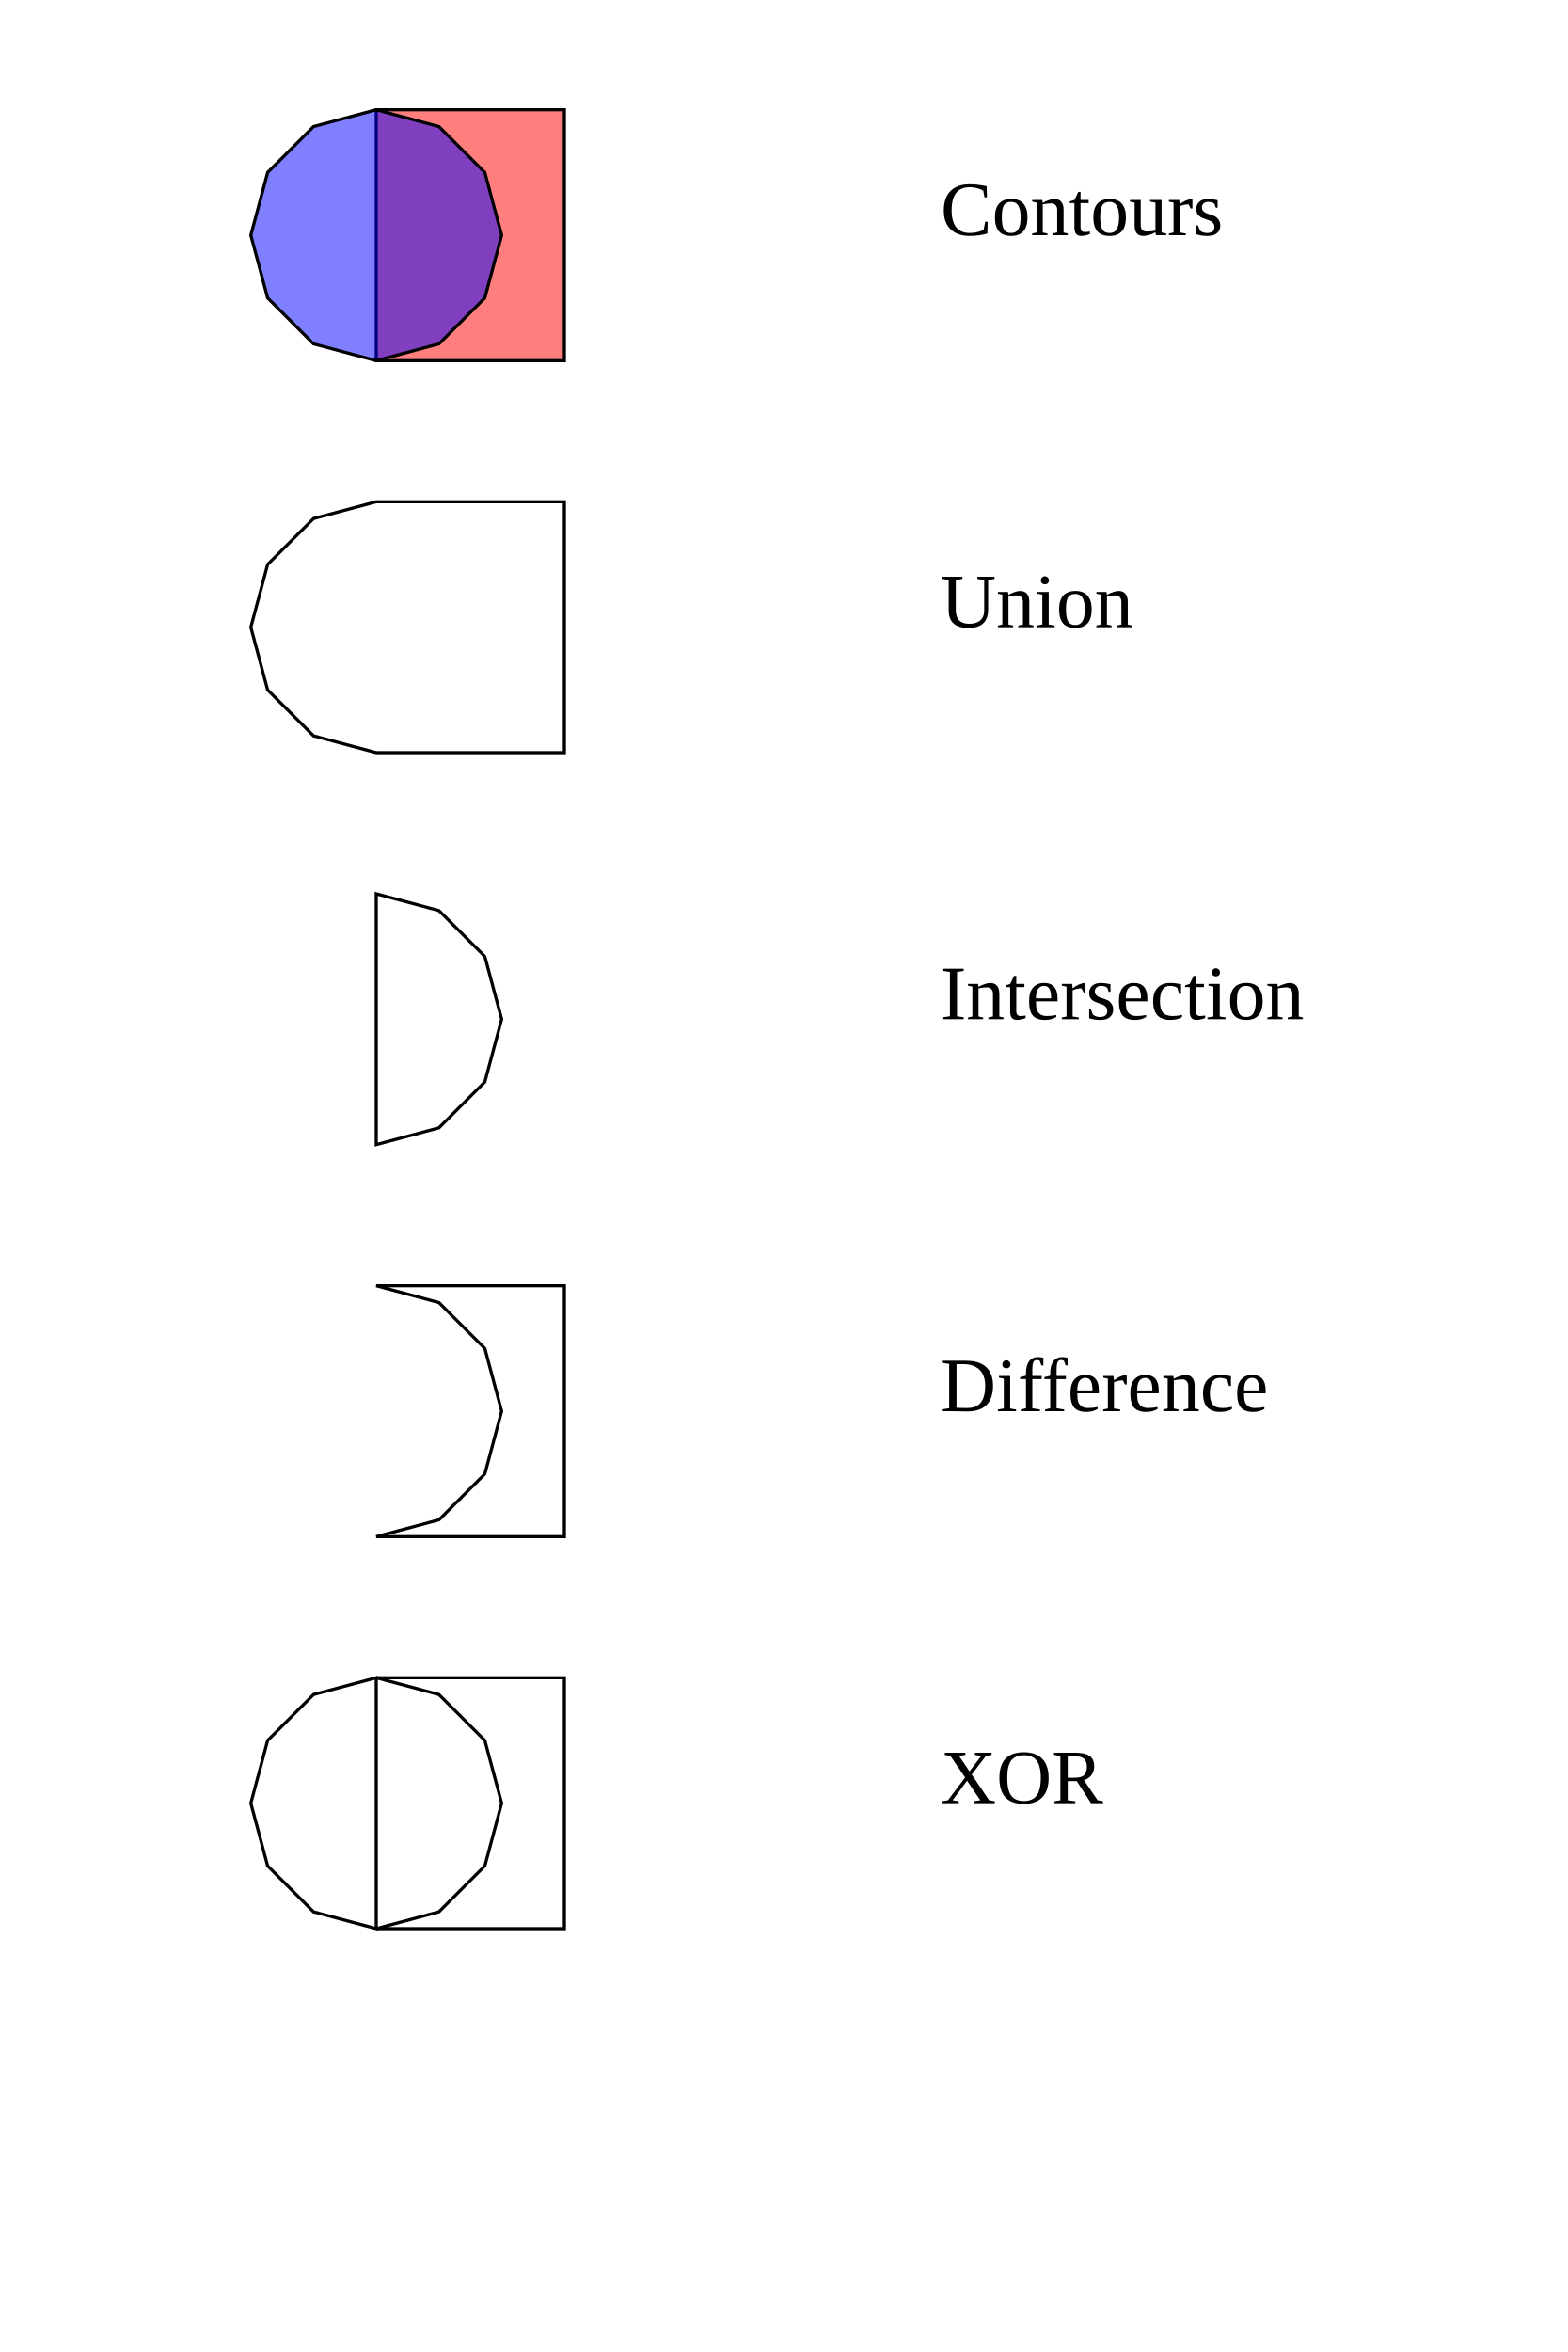
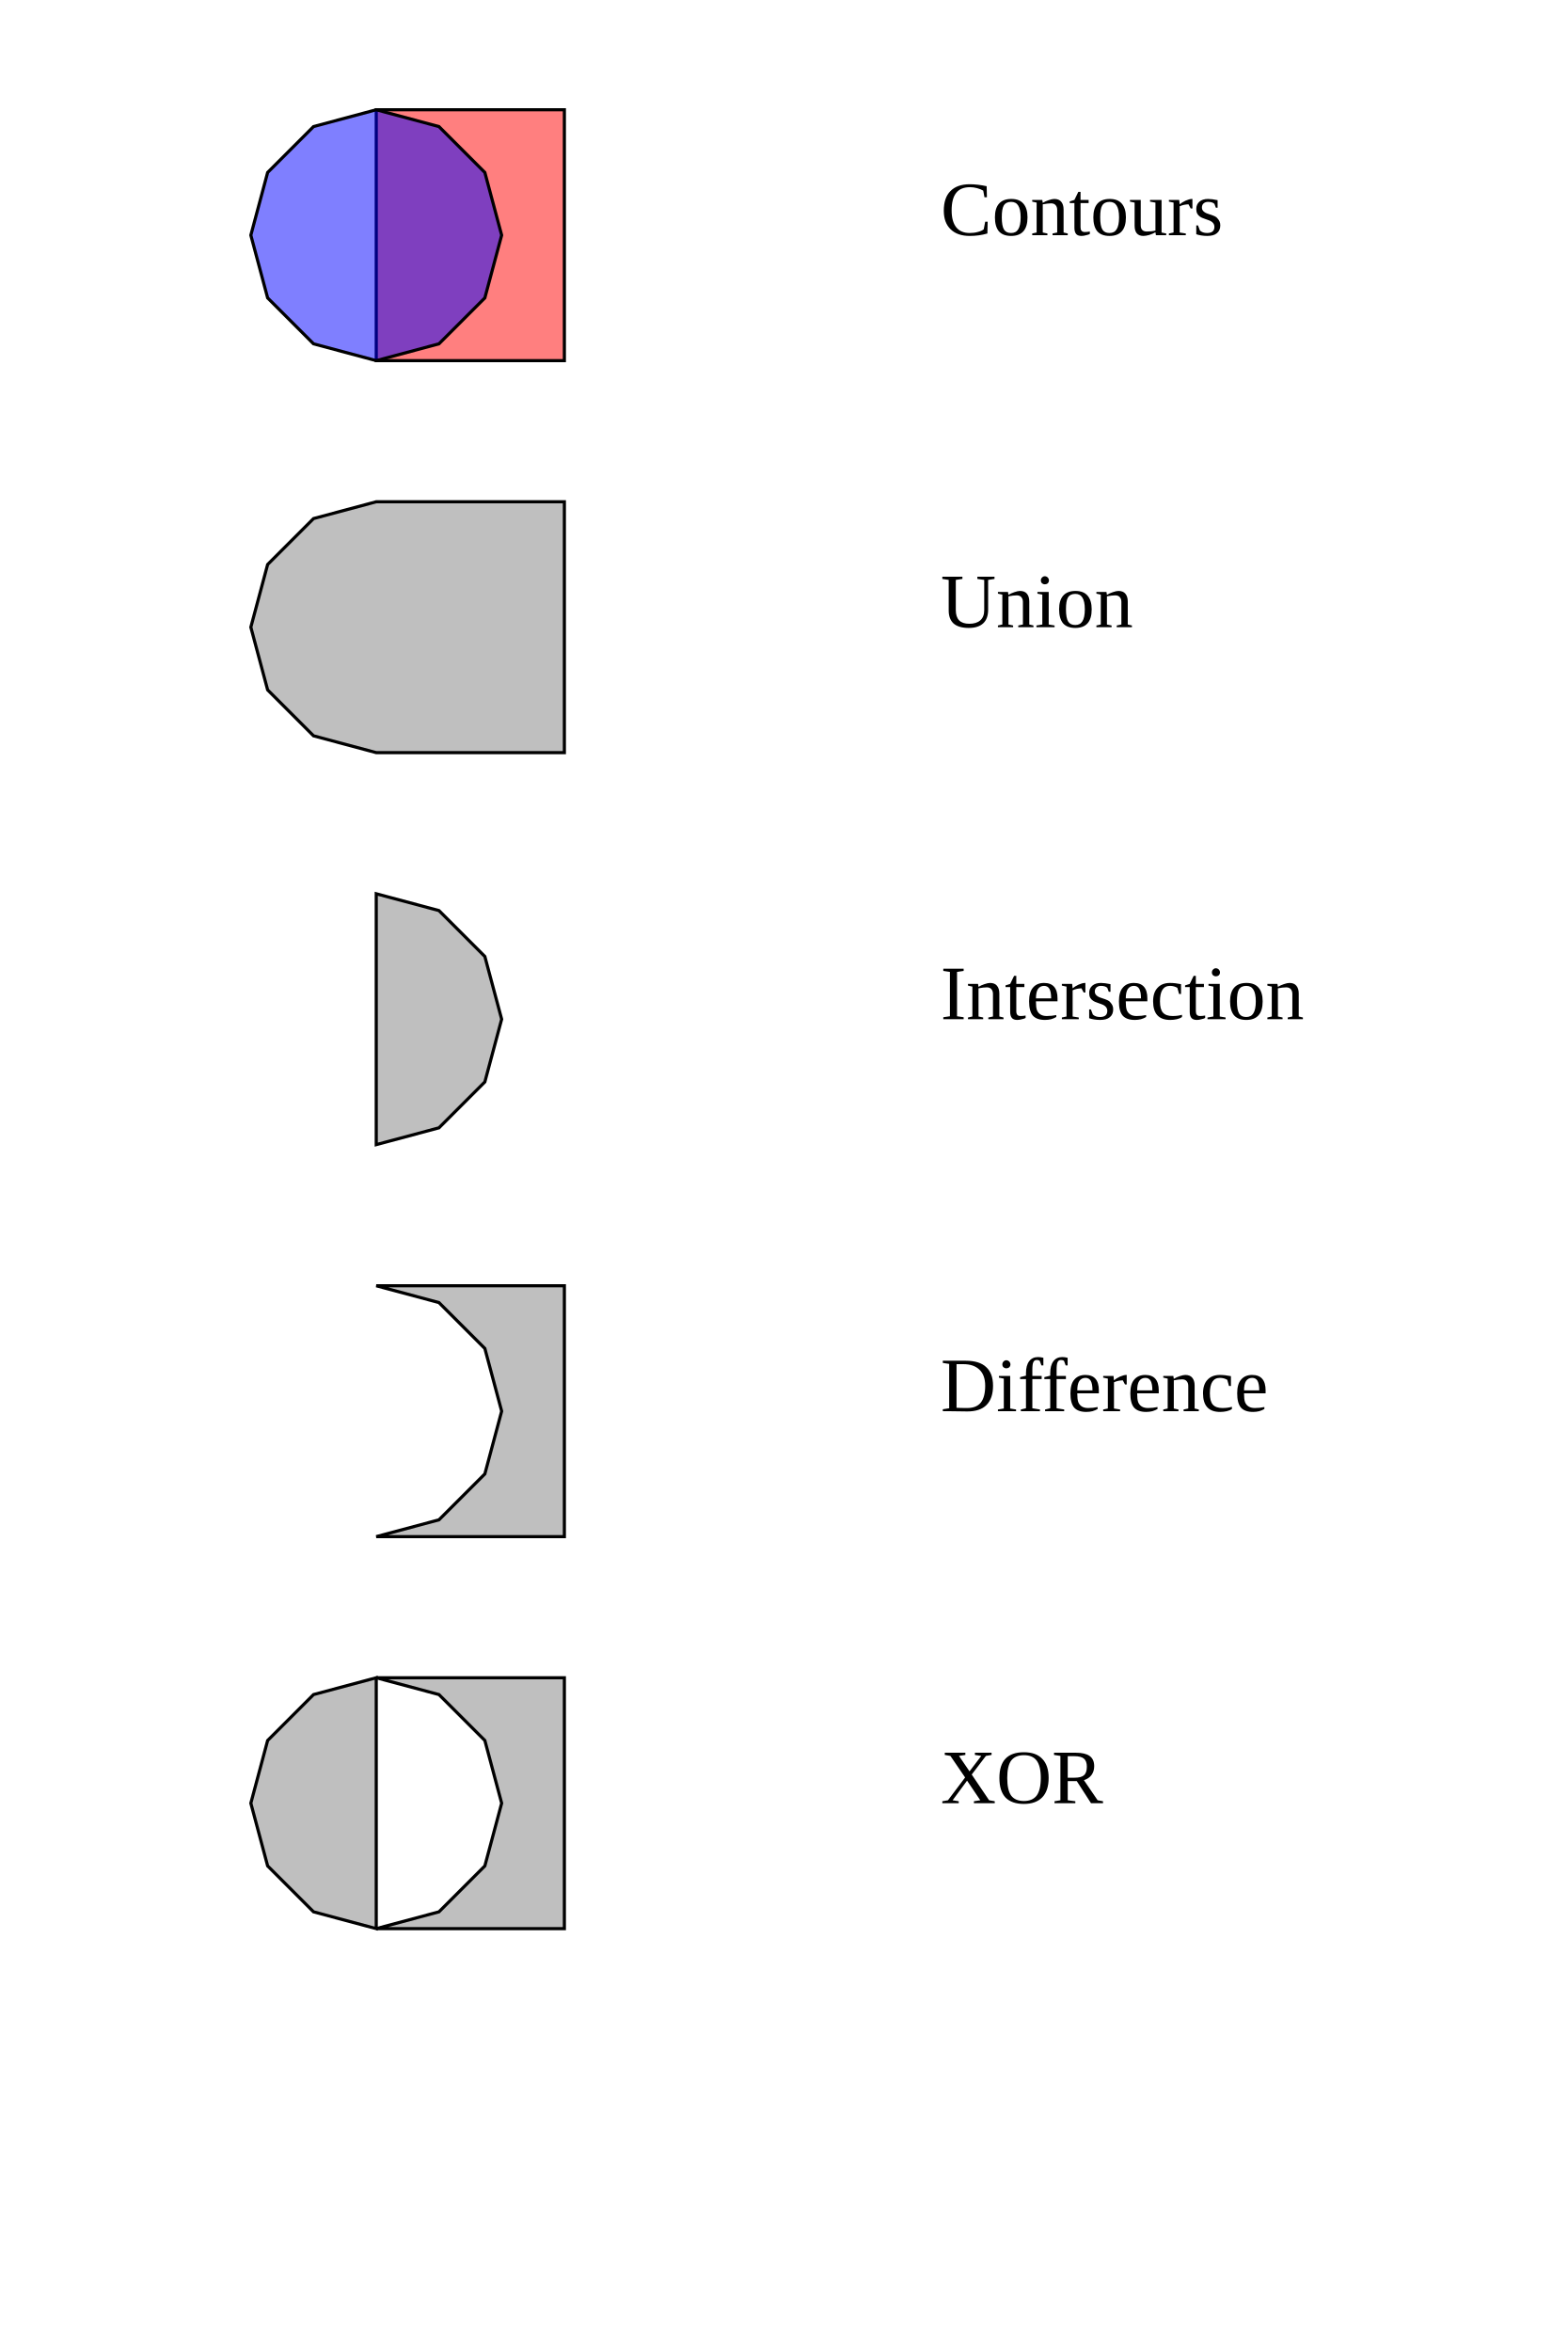
<svg xmlns="http://www.w3.org/2000/svg" width="100.000mm" height="150.000mm" viewBox="0.000 0.000 100.000 150.000">
  <text x="60" y="15" style="fill:black;font-size:1.3mm;">Contours</text>
  <polygon points="24.000,7.000 36.000,7.000 36.000,23.000 24.000,23.000" style="fill:none;stroke:black;stroke-width:0.2;fill:red;fill-opacity:0.5;" />
  <polygon points="24.000,7.000 28.000,8.072 30.928,11.000 32.000,15.000 30.928,19.000 28.000,21.928 24.000,23.000 20.000,21.928 17.072,19.000 16.000,15.000 17.072,11.000 20.000,8.072" style="fill:none;stroke:black;stroke-width:0.2;fill:blue;fill-opacity:0.5;" />
  <text x="60" y="40" style="fill:black;font-size:1.3mm;">Union</text>
  <g transform="translate(0.000,25.000)">
-     <polygon points="36.000,23.000 36.000,7.000 24.000,7.000 20.000,8.072 17.072,11.000 16.000,15.000 17.072,19.000 20.000,21.928 24.000,23.000" style="fill:none;stroke:black;stroke-width:0.2" />
+     <polygon points="36.000,23.000 36.000,7.000 24.000,7.000 20.000,8.072 17.072,11.000 16.000,15.000 17.072,19.000 20.000,21.928 24.000,23.000" style="fill:none;stroke:black;stroke-width:0.2;fill:grey;fill-opacity:0.5;" />
  </g>
  <text x="60" y="65" style="fill:black;font-size:1.3mm;">Intersection</text>
  <g transform="translate(0.000,50.000)">
-     <polygon points="30.928,19.000 28.000,21.928 24.000,23.000 24.000,7.000 28.000,8.072 30.928,11.000 32.000,15.000" style="fill:none;stroke:black;stroke-width:0.2" />
+     <polygon points="30.928,19.000 28.000,21.928 24.000,23.000 24.000,7.000 28.000,8.072 30.928,11.000 32.000,15.000" style="fill:none;stroke:black;stroke-width:0.2;fill:grey;fill-opacity:0.5;" />
  </g>
  <text x="60" y="90" style="fill:black;font-size:1.3mm;">Difference</text>
  <g transform="translate(0.000,75.000)">
-     <polygon points="24.000,23.000 28.000,21.928 30.928,19.000 32.000,15.000 30.928,11.000 28.000,8.072 24.000,7.000 36.000,7.000 36.000,23.000" style="fill:none;stroke:black;stroke-width:0.2" />
+     <polygon points="24.000,23.000 28.000,21.928 30.928,19.000 32.000,15.000 30.928,11.000 28.000,8.072 24.000,7.000 36.000,7.000 36.000,23.000" style="fill:none;stroke:black;stroke-width:0.2;fill:grey;fill-opacity:0.5;" />
  </g>
  <text x="60" y="115" style="fill:black;font-size:1.3mm;">XOR</text>
  <g transform="translate(0.000,100.000)">
-     <polygon points="24.000,23.000 24.000,7.000 20.000,8.072 17.072,11.000 16.000,15.000 17.072,19.000 20.000,21.928" style="fill:none;stroke:black;stroke-width:0.2" />
+     <polygon points="24.000,23.000 24.000,7.000 20.000,8.072 17.072,11.000 16.000,15.000 17.072,19.000 20.000,21.928" style="fill:none;stroke:black;stroke-width:0.2;fill:grey;fill-opacity:0.5;" />
  </g>
  <g transform="translate(0.000,100.000)">
-     <polygon points="24.000,23.000 28.000,21.928 30.928,19.000 32.000,15.000 30.928,11.000 28.000,8.072 24.000,7.000 36.000,7.000 36.000,23.000" style="fill:none;stroke:black;stroke-width:0.2" />
+     <polygon points="24.000,23.000 28.000,21.928 30.928,19.000 32.000,15.000 30.928,11.000 28.000,8.072 24.000,7.000 36.000,7.000 36.000,23.000" style="fill:none;stroke:black;stroke-width:0.2;fill:grey;fill-opacity:0.5;" />
  </g>
</svg>
